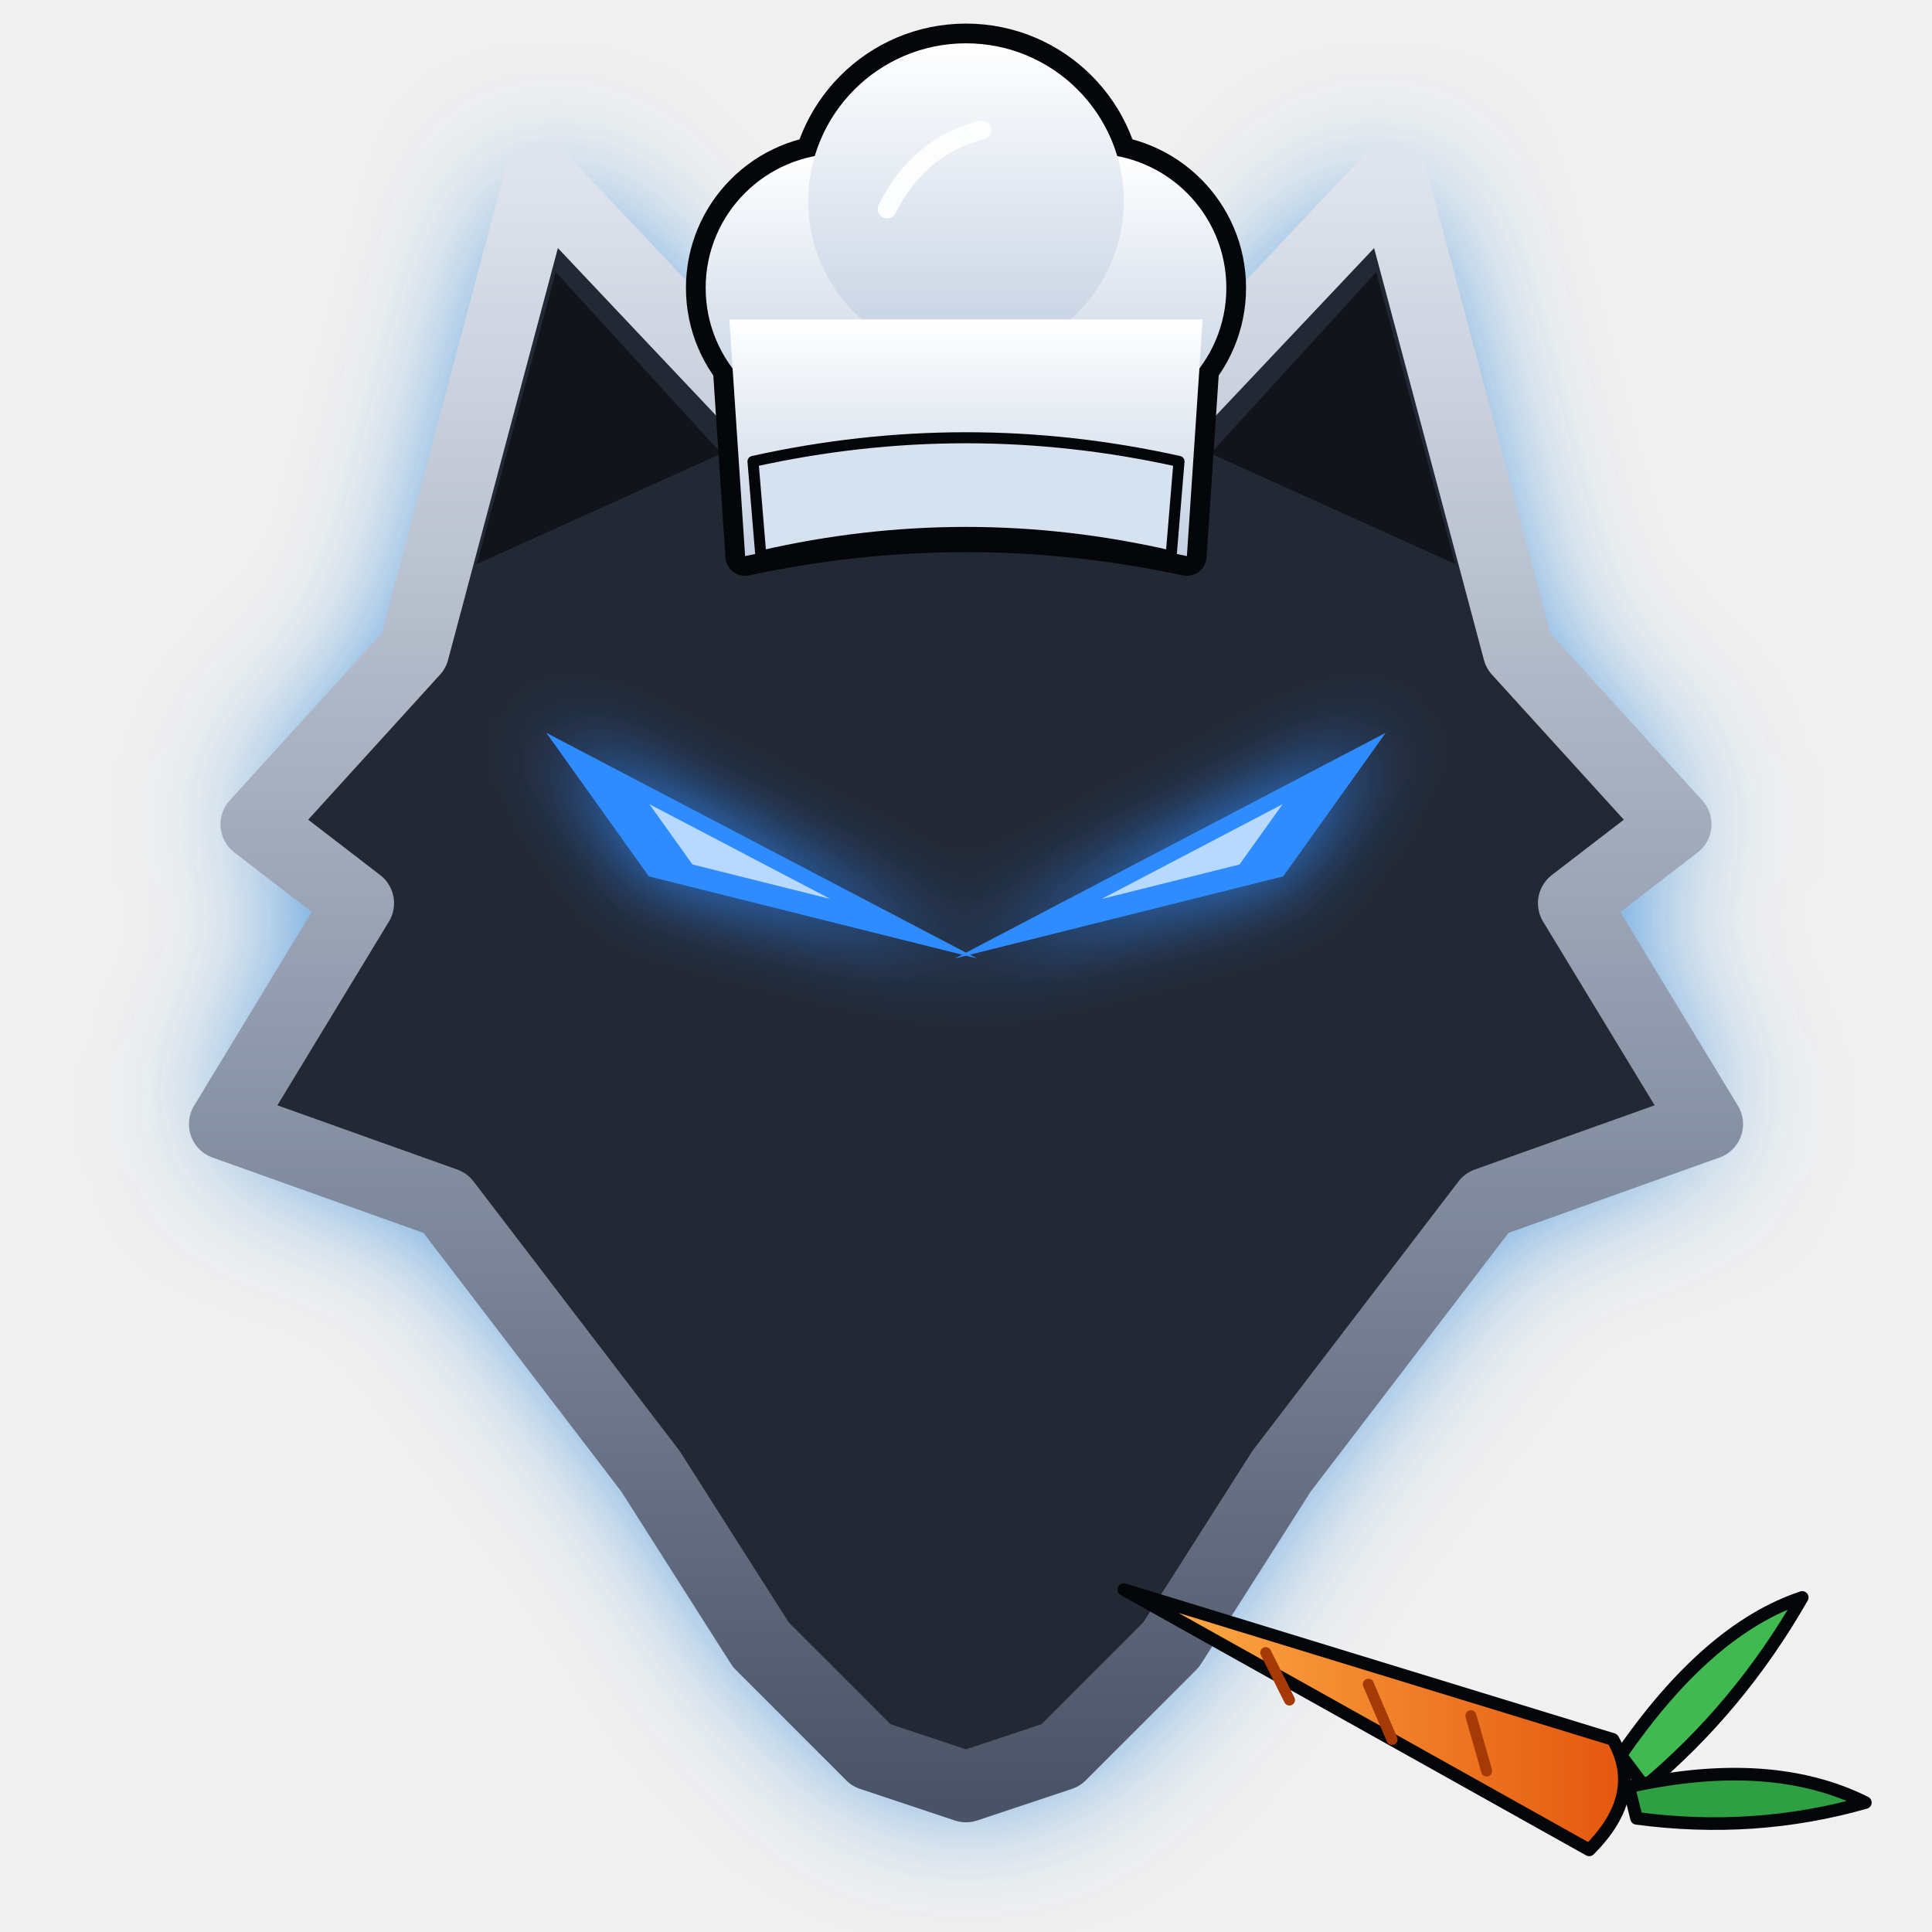
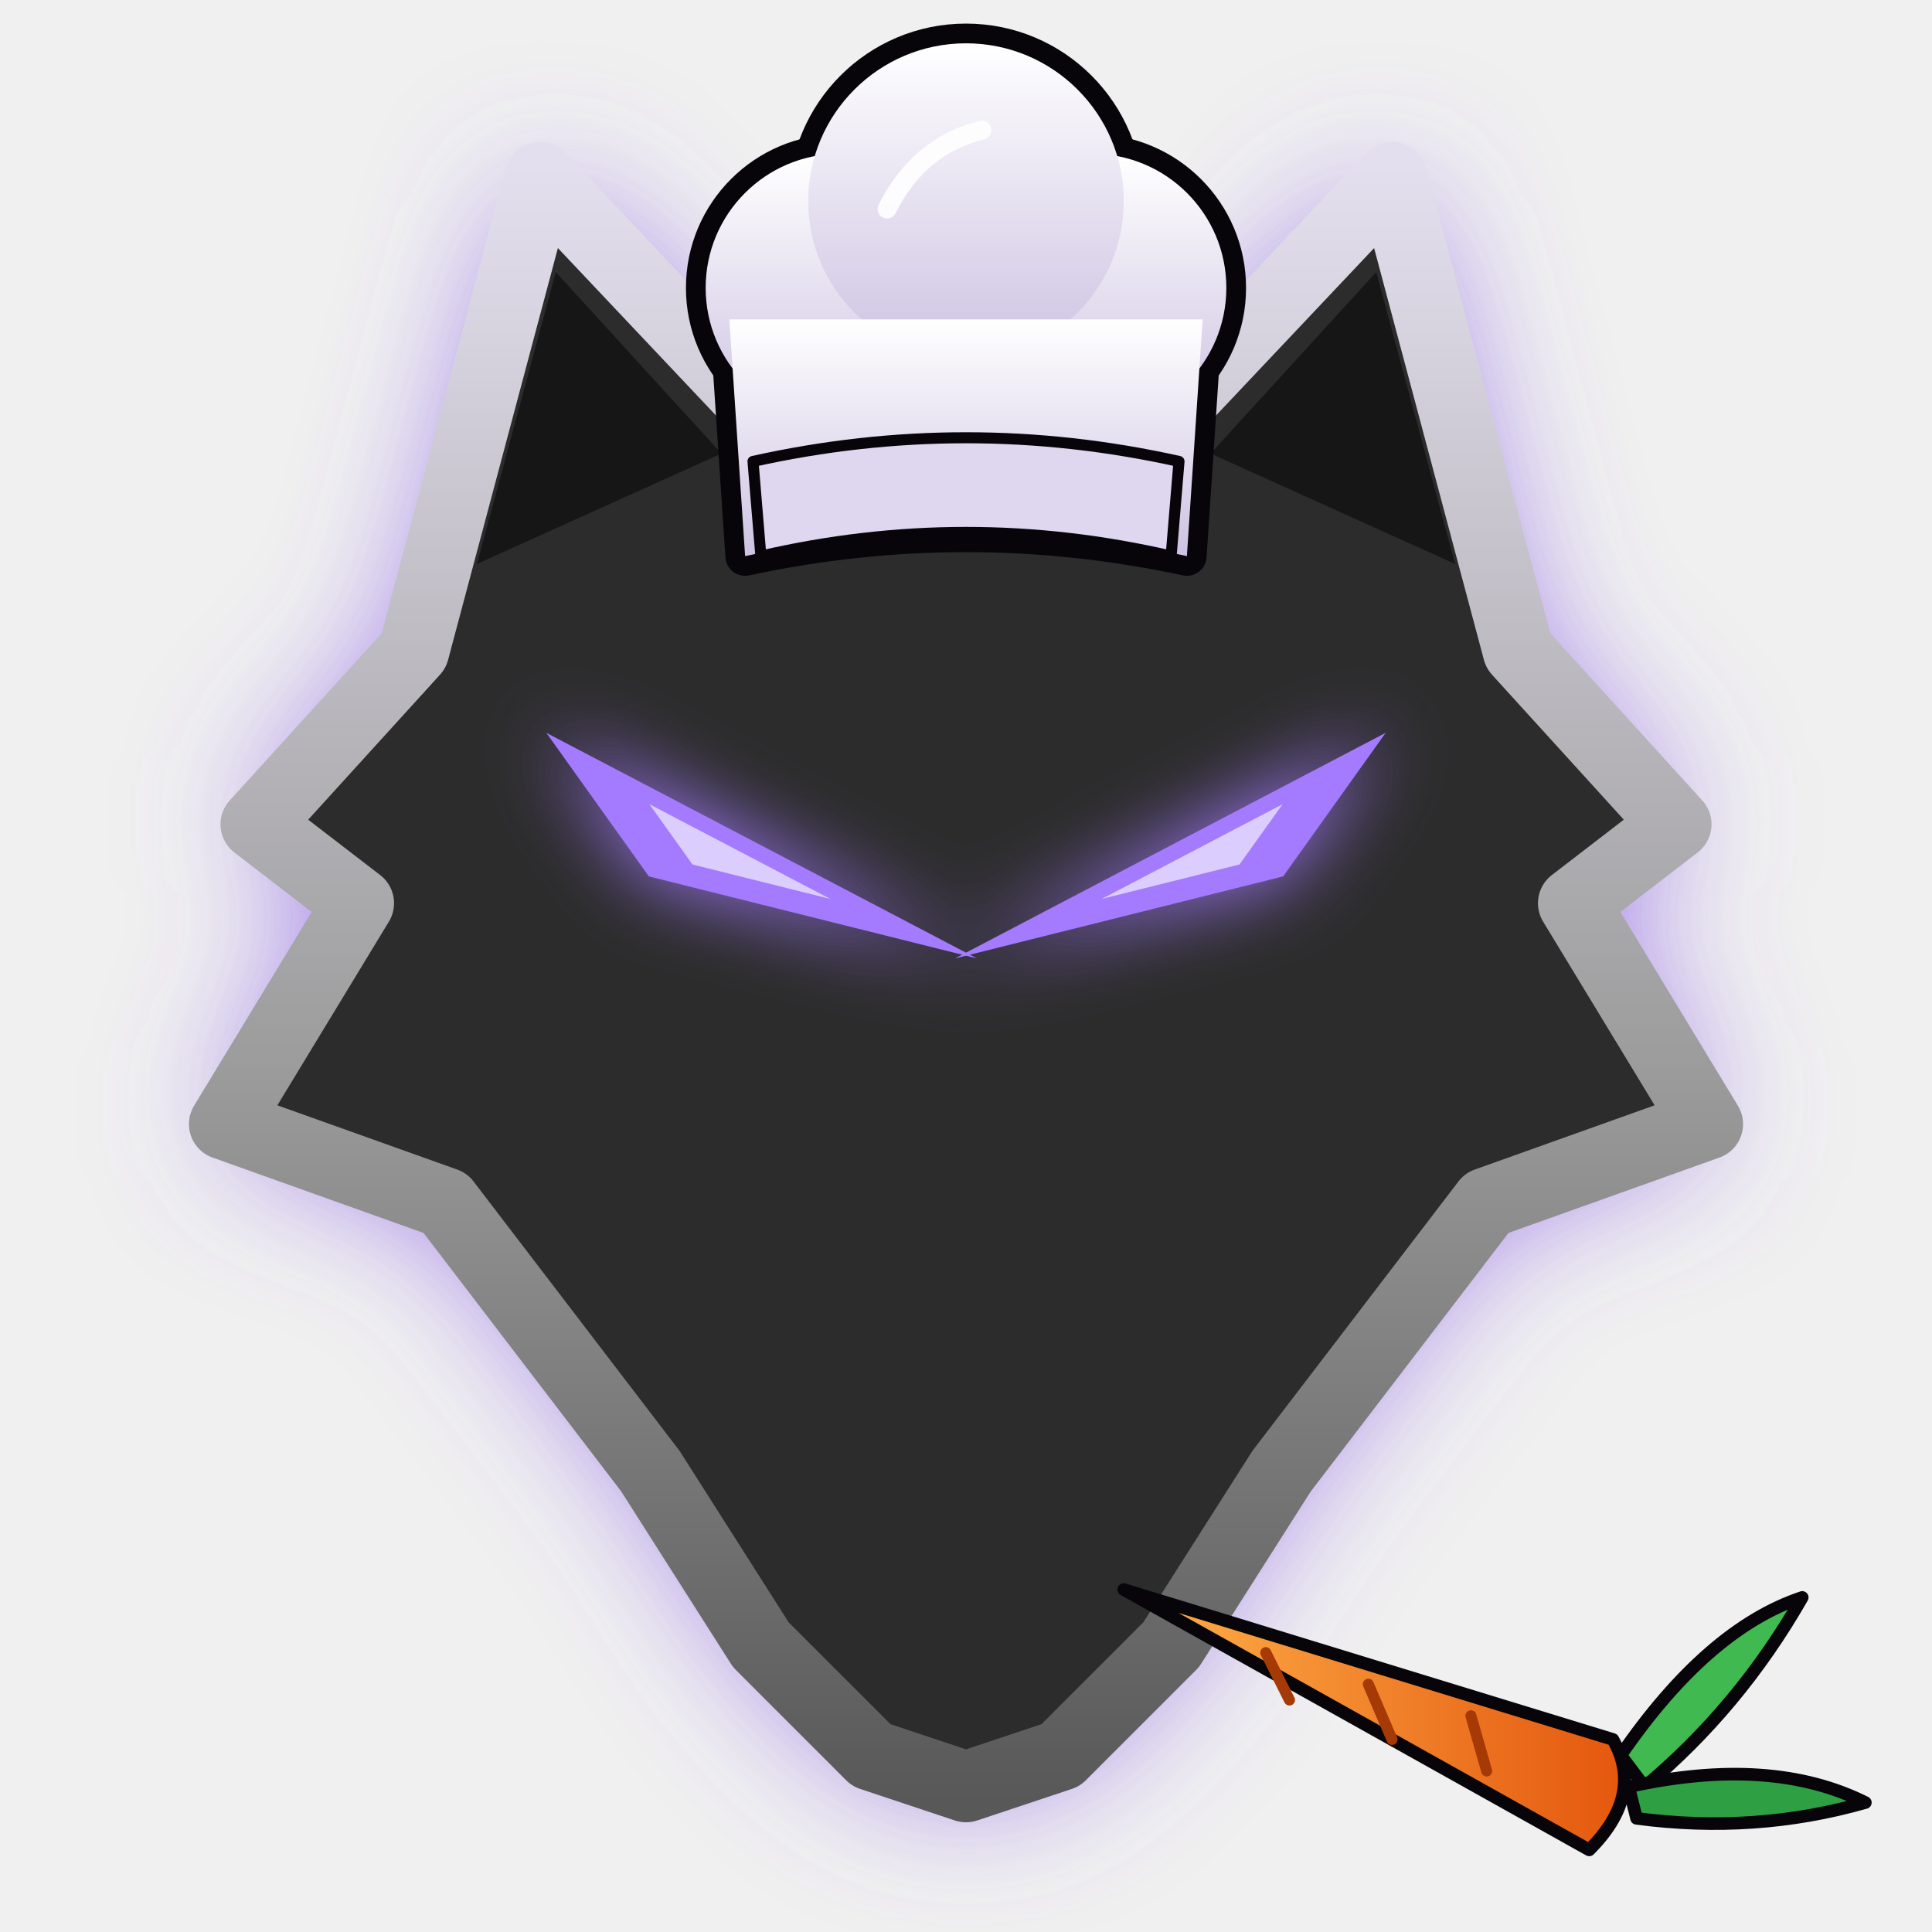
<svg xmlns="http://www.w3.org/2000/svg" width="60" height="60" viewBox="0 0 240 240">
  <g>
    <g transform="translate(120 122) scale(0.98) translate(-120 -128)">
      <defs>
        <linearGradient id="u15r" x1="0" y1="0" x2="0" y2="1">
-           <stop offset="0" stop-color="#dfe4ee" />
-           <stop offset=".55" stop-color="#8d97aa" />
-           <stop offset="1" stop-color="#4a5266" />
+           <stop offset="0" stop-color="#e4dfee" />
+           <stop offset=".55" stop-color="#9c9c9c" />
+           <stop offset="1" stop-color="#585858" />
        </linearGradient>
        <filter id="u15h" x="-30%" y="-30%" width="160%" height="160%">
          <feGaussianBlur stdDeviation="9" />
        </filter>
        <filter id="u15g" x="-80%" y="-80%" width="260%" height="260%">
          <feGaussianBlur stdDeviation="5" />
        </filter>
      </defs>
-       <path d="M120 66L140 62L174 26L190 86L210 108L197 118L214 146L186 156L160 190L146 212L132 226L120 230L108 226L94 212L80 190L54 156L26 146L43 118L30 108L50 86L66 26L100 62Z" fill="#0b6fd6" opacity="0.9" filter="url(#u15h)" />
-       <path d="M120 66L140 62L174 26L190 86L210 108L197 118L214 146L186 156L160 190L146 212L132 226L120 230L108 226L94 212L80 190L54 156L26 146L43 118L30 108L50 86L66 26L100 62Z" fill="#232835" />
-       <path d="M151 61L172 38L182 75Z" fill="#11141b" />
-       <path d="M58 75L68 38L89 61Z" fill="#11141b" />
+       <path d="M120 66L140 62L174 26L190 86L210 108L197 118L214 146L186 156L160 190L146 212L132 226L120 230L108 226L94 212L80 190L54 156L26 146L43 118L30 108L50 86L66 26L100 62Z" fill="#8759e8" opacity="0.9" filter="url(#u15h)" />
+       <path d="M120 66L140 62L174 26L190 86L210 108L197 118L214 146L186 156L160 190L146 212L132 226L120 230L108 226L94 212L80 190L54 156L26 146L43 118L30 108L50 86L66 26L100 62Z" fill="#2c2c2c" />
+       <path d="M151 61L172 38L182 75Z" fill="#161616" />
+       <path d="M58 75L68 38L89 61Z" fill="#161616" />
      <path d="M120 66L140 62L174 26L190 86L210 108L197 118L214 146L186 156L160 190L146 212L132 226L120 230L108 226L94 212L80 190L54 156L26 146L43 118L30 108L50 86L66 26L100 62Z" fill="none" stroke="url(#u15r)" stroke-opacity="1" stroke-width="9" stroke-linejoin="round" />
      <g filter="url(#u15g)">
-         <path d="M118.6 125L173.2 96.4L160.2 114.6Z" fill="#2f8cff" />
-         <path d="M79.8 114.6L66.8 96.4L121.4 125Z" fill="#2f8cff" />
+         <path d="M118.6 125L173.2 96.4L160.2 114.6Z" fill="#a47aff" />
+         <path d="M79.8 114.6L66.8 96.4L121.4 125Z" fill="#a47aff" />
      </g>
-       <path d="M118.6 125L173.2 96.4L160.2 114.6Z" fill="#2f8cff" />
-       <path d="M79.8 114.6L66.8 96.4L121.4 125Z" fill="#2f8cff" />
-       <path d="M137.2 117.46L160.13 105.45L154.67 113.09Z" fill="#cfe6ff" opacity=".85" />
-       <path d="M85.33 113.09L79.87 105.45L102.8 117.46Z" fill="#cfe6ff" opacity=".85" />
+       <path d="M118.6 125L173.2 96.4L160.2 114.6Z" fill="#a47aff" />
+       <path d="M79.8 114.6L66.8 96.4L121.4 125Z" fill="#a47aff" />
+       <path d="M137.2 117.46L160.13 105.45L154.67 113.09Z" fill="#e6dcff" opacity=".85" />
+       <path d="M85.33 113.09L79.87 105.45L102.8 117.46Z" fill="#e6dcff" opacity=".85" />
      <defs>
        <linearGradient id="u15t" x1="0" y1="0" x2="0" y2="1">
          <stop offset="0" stop-color="#ffffff" />
-           <stop offset="1" stop-color="#c3d0e2" />
+           <stop offset="1" stop-color="#cdc3e2" />
        </linearGradient>
        <linearGradient id="u15c" x1="0" y1="0" x2="1" y2="0">
          <stop offset="0" stop-color="#ffb24a" />
          <stop offset="1" stop-color="#e4570e" />
        </linearGradient>
      </defs>
-       <g fill="#05060a" stroke="#05060a" stroke-width="5" stroke-linejoin="round">
+       <g fill="#07050a" stroke="#07050a" stroke-width="5" stroke-linejoin="round">
        <circle cx="104" cy="40" r="17" />
        <circle cx="136" cy="40" r="17" />
        <circle cx="120" cy="29" r="20" />
        <path d="M90 44L150 44L148 74Q120 68 92 74Z" />
      </g>
      <g fill="url(#u15t)">
        <circle cx="104" cy="40" r="17" />
        <circle cx="136" cy="40" r="17" />
        <circle cx="120" cy="29" r="20" />
        <path d="M90 44L150 44L148 74Q120 68 92 74Z" />
      </g>
-       <path d="M93 62Q120 56 147 62L146 74Q120 68 94 74Z" fill="#d7e2f0" stroke="#05060a" stroke-width="1.4" stroke-linejoin="round" />
+       <path d="M93 62Q120 56 147 62L146 74Q120 68 94 74Z" fill="#dfd7f0" stroke="#07050a" stroke-width="1.4" stroke-linejoin="round" />
      <path d="M110 30Q114 22 122 20" fill="none" stroke="#fff" stroke-width="2.4" stroke-linecap="round" opacity=".9" />
-       <g stroke="#05060a" stroke-width="1.6" stroke-linejoin="round">
+       <g stroke="#07050a" stroke-width="1.6" stroke-linejoin="round">
        <path d="M203 226Q214 210 226 206Q218 220 206 230Z" fill="#3fb950" />
        <path d="M204 230Q222 226 234 232Q220 236 205 234Z" fill="#2ea043" />
        <path d="M140 205L202 224Q206 231 199 238Z" fill="url(#u15c)" />
      </g>
      <path d="M158 213L161 219M171 217L174 224M184 221L186 228" stroke="#a63a06" stroke-width="1.4" stroke-linecap="round" />
    </g>
  </g>
</svg>
